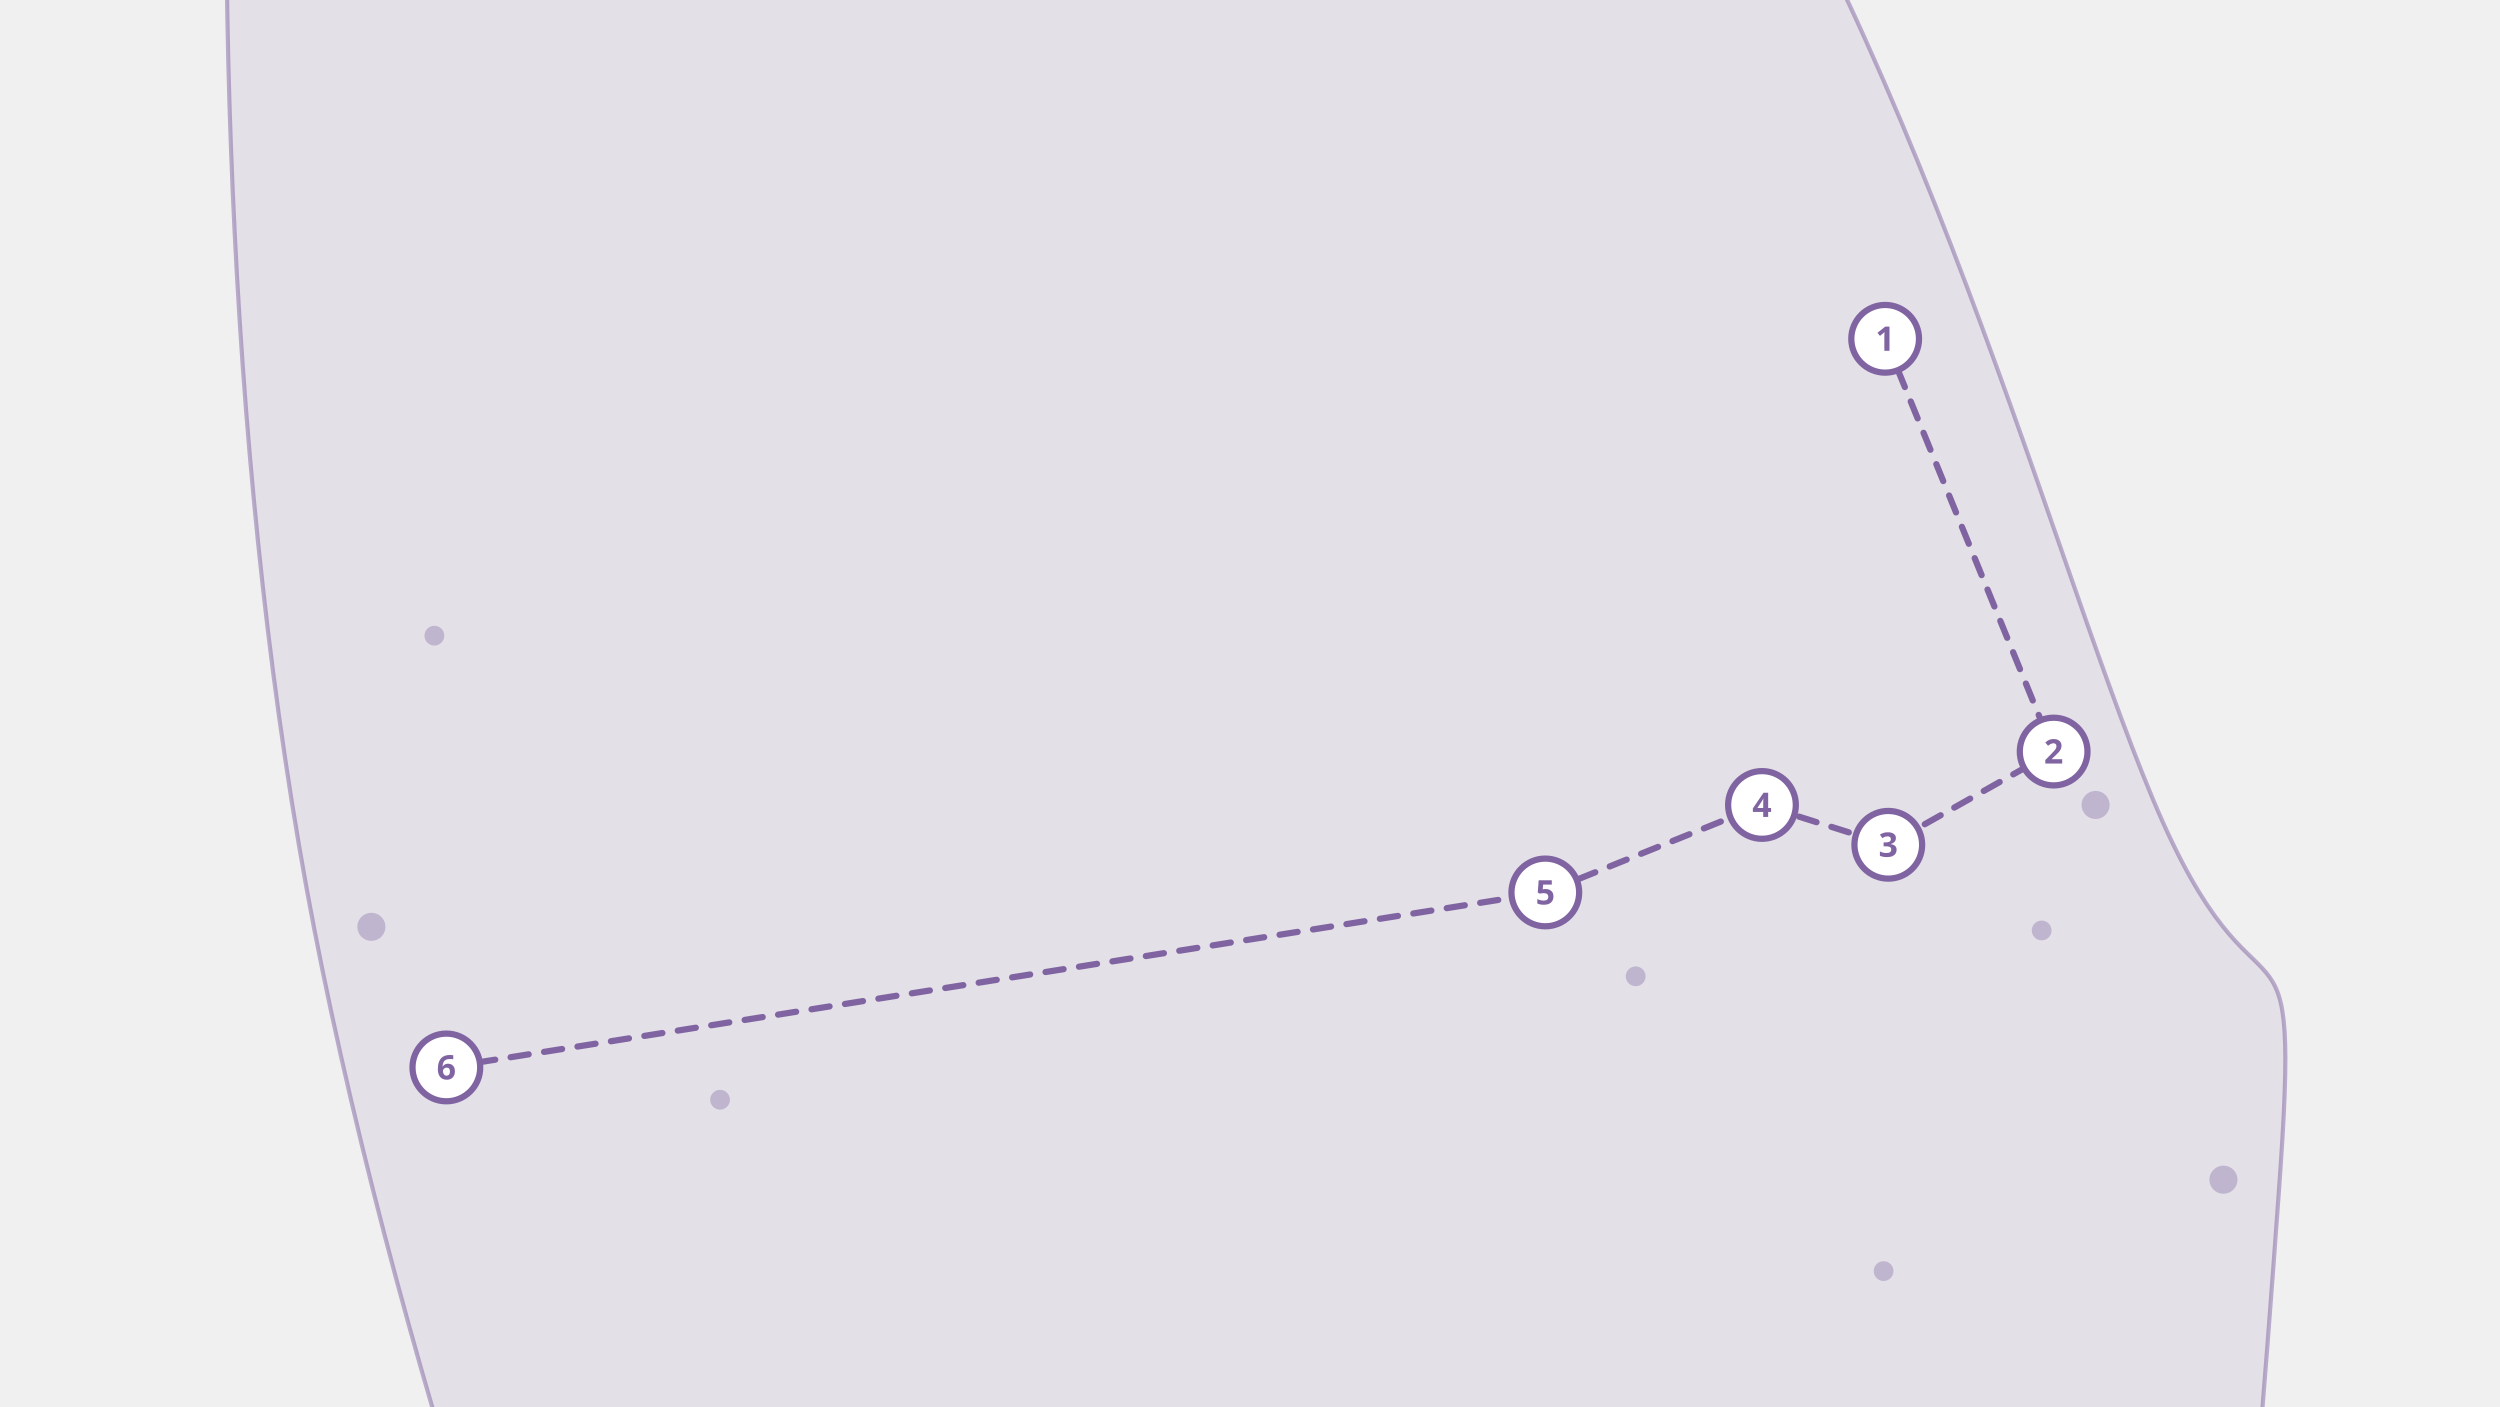
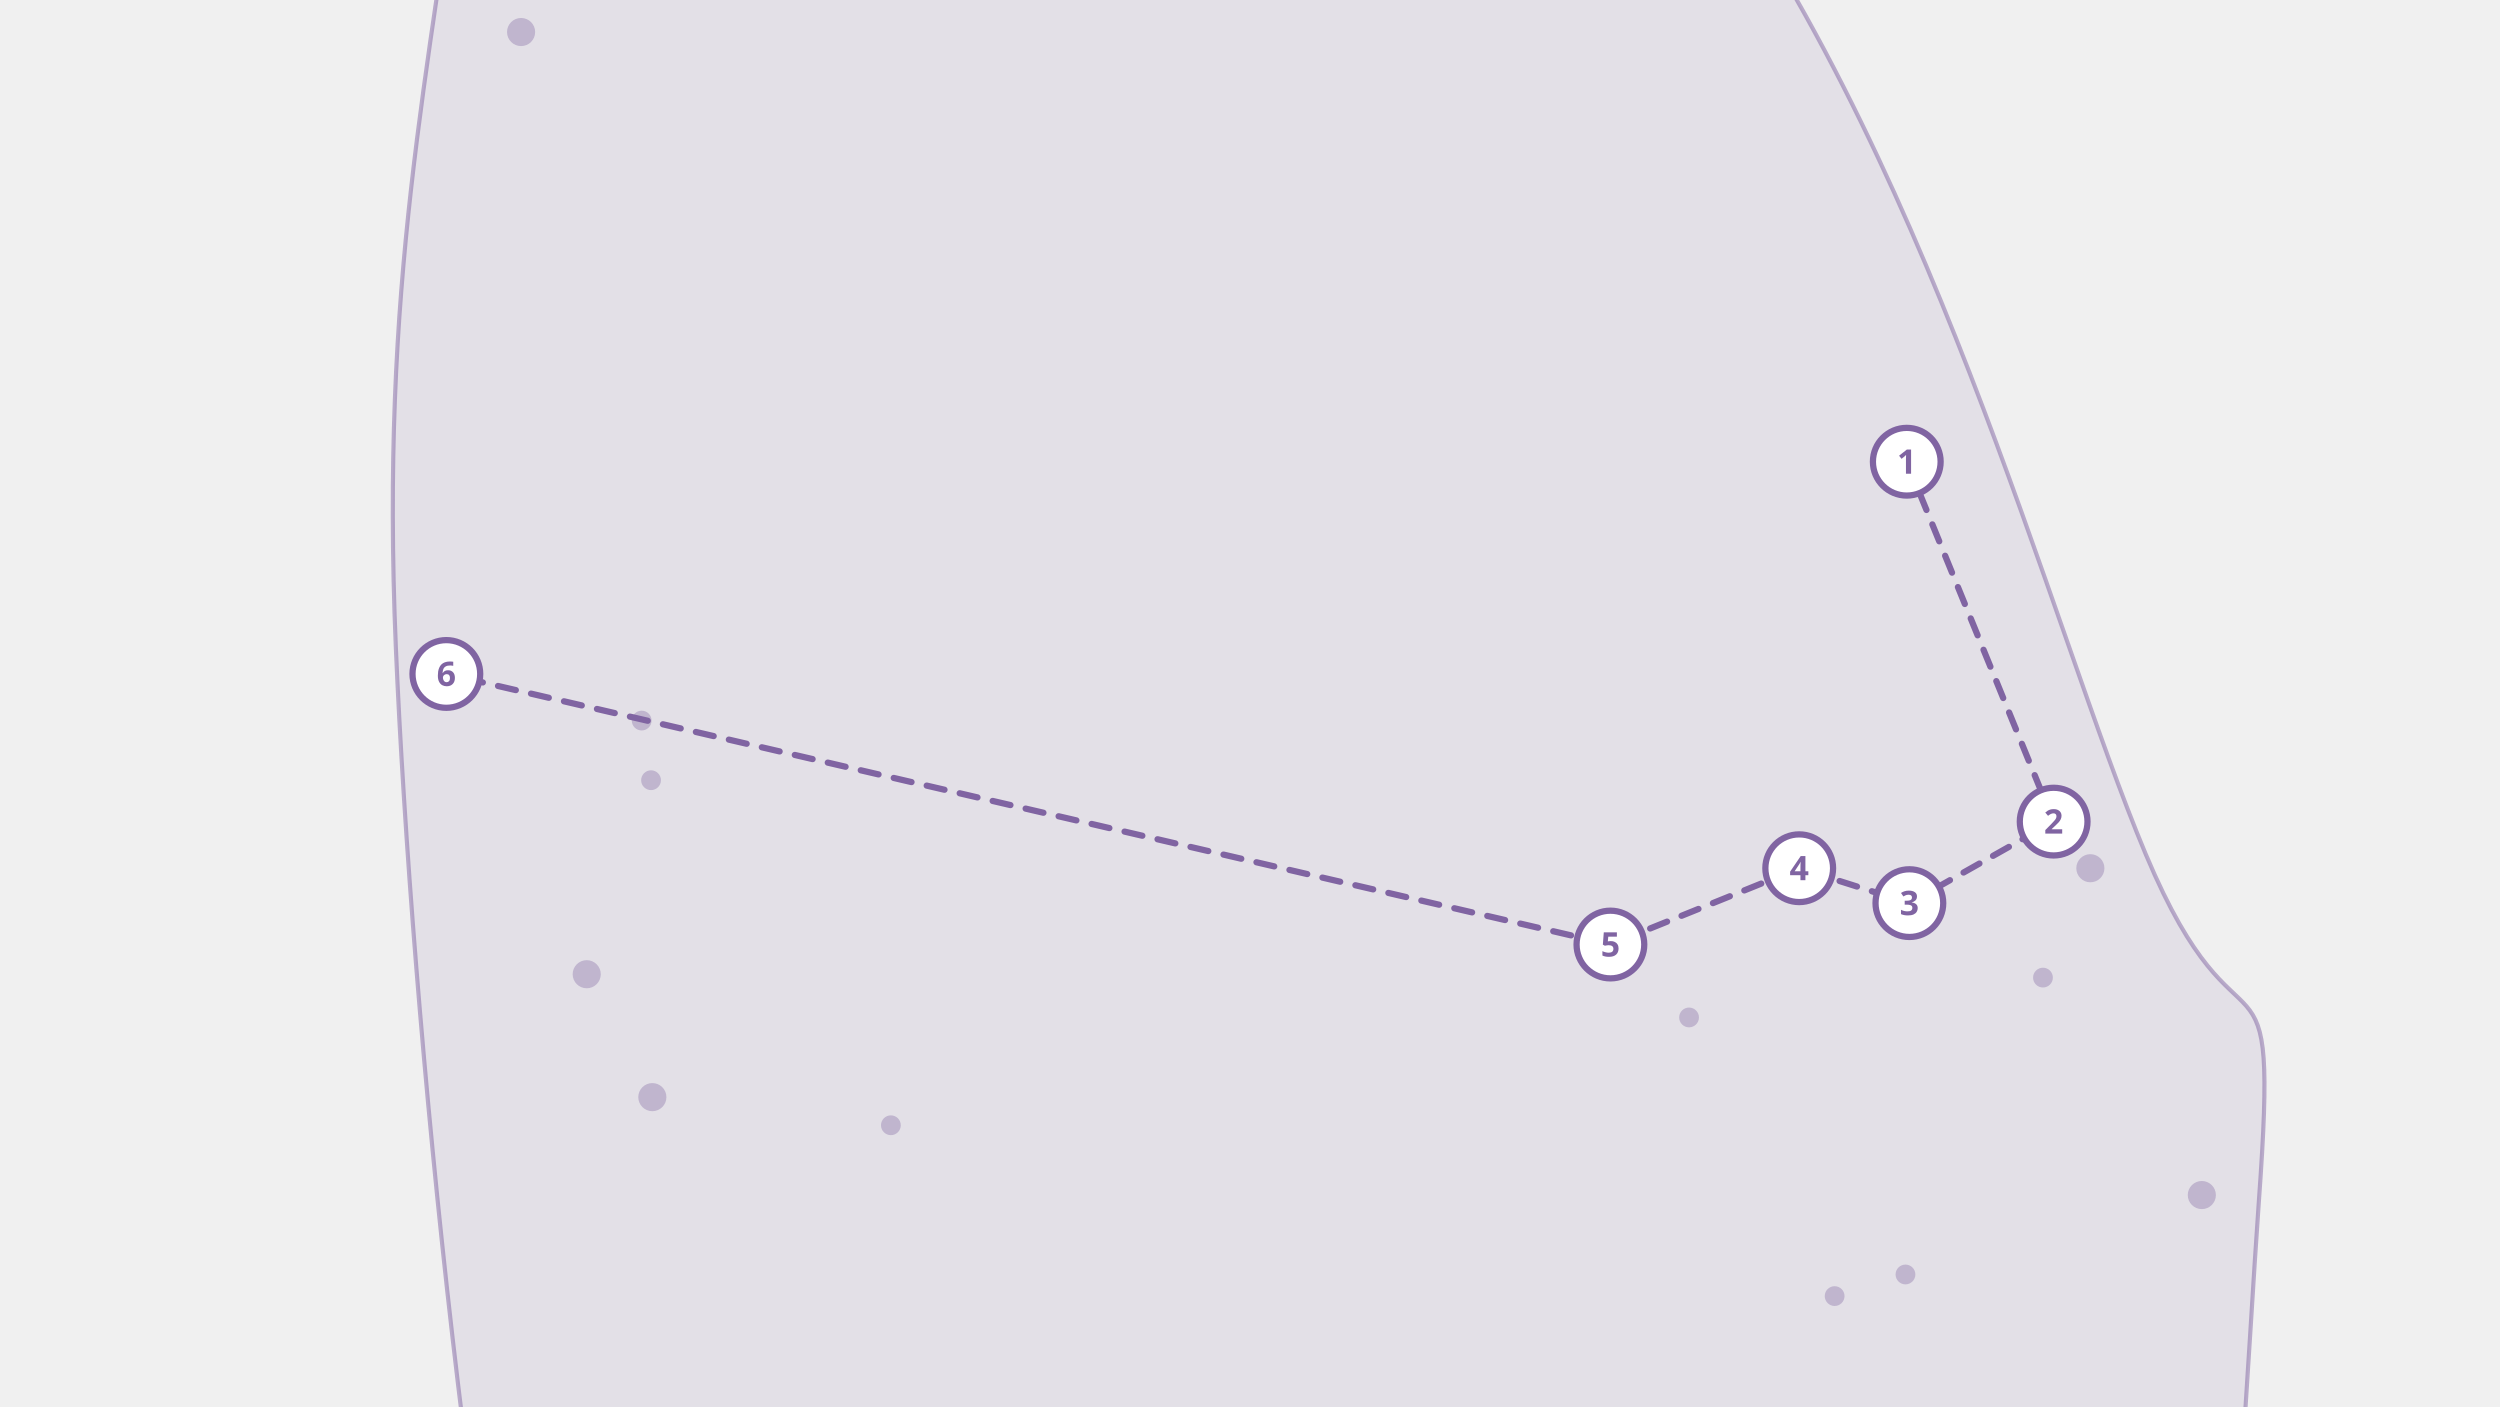
<svg xmlns="http://www.w3.org/2000/svg" viewBox="0 0 960 540" width="960" height="540" role="img" aria-labelledby="t d">
-   <path d="M89.6 -164.5C96.6 -318.1 74.2 -567.3 162.7 -565.1C251.2 -562.8 510 -296.3 620.6 -151C731.3 -5.7 784.2 205 826.6 306.6C869 408.2 884.2 332.5 875 458.8C865.8 585.1 837.7 977.3 771.2 1064.3C704.7 1151.3 556.6 1015.7 475.9 980.6C395.2 945.5 346.1 957.6 286.9 853.6C227.7 749.6 153.5 526.1 120.6 356.4C87.7 186.7 82.6 -10.9 89.6 -164.5Z" fill="#8064A2" fill-opacity=".12" stroke="#8064A2" stroke-opacity=".5" stroke-width="1.6" stroke-linejoin="round" />
-   <circle cx="723.9" cy="130.1" r="5.4" fill="#8064A2" />
-   <circle cx="593.4" cy="342.7" r="5.4" fill="#8064A2" />
-   <circle cx="676.6" cy="309.1" r="3.8" fill="#8064A2" fill-opacity=".8" />
-   <circle cx="788.6" cy="288.6" r="5.4" fill="#8064A2" />
-   <circle cx="628.1" cy="374.9" r="3.8" fill="#8064A2" fill-opacity=".35" />
-   <circle cx="725.1" cy="324.4" r="3.8" fill="#8064A2" fill-opacity=".8" />
-   <circle cx="142.6" cy="355.9" r="5.4" fill="#8064A2" fill-opacity=".35" />
-   <circle cx="853.8" cy="453" r="5.4" fill="#8064A2" fill-opacity=".35" />
-   <circle cx="171.4" cy="409.9" r="5.4" fill="#8064A2" />
-   <circle cx="723.3" cy="488.1" r="3.8" fill="#8064A2" fill-opacity=".35" />
-   <circle cx="166.8" cy="244.1" r="3.8" fill="#8064A2" fill-opacity=".35" />
-   <circle cx="276.5" cy="422.3" r="3.8" fill="#8064A2" fill-opacity=".35" />
-   <circle cx="804.7" cy="309.1" r="5.4" fill="#8064A2" fill-opacity=".35" />
-   <circle cx="784" cy="357.3" r="3.8" fill="#8064A2" fill-opacity=".35" />
-   <path d="M723.9 130.1L788.6 288.6L725.1 324.4L676.6 309.1L593.4 342.7L171.4 409.9" fill="none" stroke="#8064A2" stroke-width="2.4" stroke-dasharray="7 6" stroke-linecap="round" />
-   <circle cx="723.9" cy="130.1" r="13" fill="#fff" stroke="#8064A2" stroke-width="2.4" />
-   <text x="723.9" y="134.7" text-anchor="middle" font-family="Figtree, system-ui, sans-serif" font-size="13" font-weight="700" fill="#8064A2">1</text>
-   <circle cx="788.6" cy="288.6" r="13" fill="#fff" stroke="#8064A2" stroke-width="2.4" />
-   <text x="788.6" y="293.2" text-anchor="middle" font-family="Figtree, system-ui, sans-serif" font-size="13" font-weight="700" fill="#8064A2">2</text>
-   <circle cx="725.1" cy="324.4" r="13" fill="#fff" stroke="#8064A2" stroke-width="2.4" />
-   <text x="725.1" y="329" text-anchor="middle" font-family="Figtree, system-ui, sans-serif" font-size="13" font-weight="700" fill="#8064A2">3</text>
-   <circle cx="676.6" cy="309.1" r="13" fill="#fff" stroke="#8064A2" stroke-width="2.4" />
-   <text x="676.6" y="313.7" text-anchor="middle" font-family="Figtree, system-ui, sans-serif" font-size="13" font-weight="700" fill="#8064A2">4</text>
-   <circle cx="593.4" cy="342.7" r="13" fill="#fff" stroke="#8064A2" stroke-width="2.4" />
-   <text x="593.4" y="347.3" text-anchor="middle" font-family="Figtree, system-ui, sans-serif" font-size="13" font-weight="700" fill="#8064A2">5</text>
-   <circle cx="171.4" cy="409.9" r="13" fill="#fff" stroke="#8064A2" stroke-width="2.4" />
-   <text x="171.4" y="414.5" text-anchor="middle" font-family="Figtree, system-ui, sans-serif" font-size="13" font-weight="700" fill="#8064A2">6</text>
+   <path d="M152 248.5C146 108 164.4 30.3 179.6 -83.1C194.8 -196.5 165.8 -434 243.2 -431.9C320.6 -429.7 547.2 -196.9 644 -70.2C740.8 56.5 786.8 239.5 824 328.1C861.2 416.7 875.4 350.5 867.4 461.4C859.4 572.3 846.8 901.1 776.2 993.6C705.6 1086.1 515 1024.2 443.9 1016.6C372.8 1009 387.9 990.7 349.9 947.9C311.9 905.1 248.7 876.6 215.7 760C182.7 643.4 158 389 152 248.5Z" fill="#8064A2" fill-opacity=".12" stroke="#8064A2" stroke-opacity=".5" stroke-width="1.6" stroke-linejoin="round" />
+   <circle cx="732.2" cy="177.3" r="5.4" fill="#8064A2" />
+   <circle cx="618.4" cy="362.7" r="5.4" fill="#8064A2" />
+   <circle cx="690.9" cy="333.4" r="3.8" fill="#8064A2" fill-opacity=".8" />
+   <circle cx="788.6" cy="315.5" r="5.4" fill="#8064A2" />
+   <circle cx="648.6" cy="390.7" r="3.8" fill="#8064A2" fill-opacity=".35" />
+   <circle cx="733.2" cy="346.8" r="3.8" fill="#8064A2" fill-opacity=".8" />
+   <circle cx="225.3" cy="374.1" r="5.4" fill="#8064A2" fill-opacity=".35" />
+   <circle cx="845.5" cy="458.9" r="5.4" fill="#8064A2" fill-opacity=".35" />
+   <circle cx="250.5" cy="421.3" r="5.4" fill="#8064A2" fill-opacity=".35" />
+   <circle cx="731.7" cy="489.4" r="3.8" fill="#8064A2" fill-opacity=".35" />
+   <circle cx="200.1" cy="12.3" r="5.4" fill="#8064A2" fill-opacity=".35" />
+   <circle cx="246.4" cy="276.7" r="3.8" fill="#8064A2" fill-opacity=".35" />
+   <circle cx="171.4" cy="258.8" r="5.4" fill="#8064A2" />
+   <circle cx="342.1" cy="432.1" r="3.8" fill="#8064A2" fill-opacity=".35" />
+   <circle cx="802.7" cy="333.4" r="5.4" fill="#8064A2" fill-opacity=".35" />
+   <circle cx="250" cy="299.6" r="3.8" fill="#8064A2" fill-opacity=".35" />
+   <circle cx="784.5" cy="375.4" r="3.8" fill="#8064A2" fill-opacity=".35" />
+   <circle cx="704.5" cy="497.7" r="3.8" fill="#8064A2" fill-opacity=".35" />
+   <path d="M732.2 177.3L788.6 315.5L733.2 346.8L690.9 333.4L618.4 362.7L171.4 258.8" fill="none" stroke="#8064A2" stroke-width="2.4" stroke-dasharray="7 6" stroke-linecap="round" />
+   <circle cx="732.2" cy="177.3" r="13" fill="#fff" stroke="#8064A2" stroke-width="2.4" />
+   <text x="732.2" y="181.9" text-anchor="middle" font-family="Figtree, system-ui, sans-serif" font-size="13" font-weight="700" fill="#8064A2">1</text>
+   <circle cx="788.6" cy="315.5" r="13" fill="#fff" stroke="#8064A2" stroke-width="2.4" />
+   <text x="788.6" y="320.1" text-anchor="middle" font-family="Figtree, system-ui, sans-serif" font-size="13" font-weight="700" fill="#8064A2">2</text>
+   <circle cx="733.2" cy="346.8" r="13" fill="#fff" stroke="#8064A2" stroke-width="2.4" />
+   <text x="733.2" y="351.4" text-anchor="middle" font-family="Figtree, system-ui, sans-serif" font-size="13" font-weight="700" fill="#8064A2">3</text>
+   <circle cx="690.9" cy="333.4" r="13" fill="#fff" stroke="#8064A2" stroke-width="2.4" />
+   <text x="690.9" y="338" text-anchor="middle" font-family="Figtree, system-ui, sans-serif" font-size="13" font-weight="700" fill="#8064A2">4</text>
+   <circle cx="618.4" cy="362.7" r="13" fill="#fff" stroke="#8064A2" stroke-width="2.4" />
+   <text x="618.4" y="367.3" text-anchor="middle" font-family="Figtree, system-ui, sans-serif" font-size="13" font-weight="700" fill="#8064A2">5</text>
+   <circle cx="171.4" cy="258.8" r="13" fill="#fff" stroke="#8064A2" stroke-width="2.4" />
+   <text x="171.4" y="263.4" text-anchor="middle" font-family="Figtree, system-ui, sans-serif" font-size="13" font-weight="700" fill="#8064A2">6</text>
</svg>
